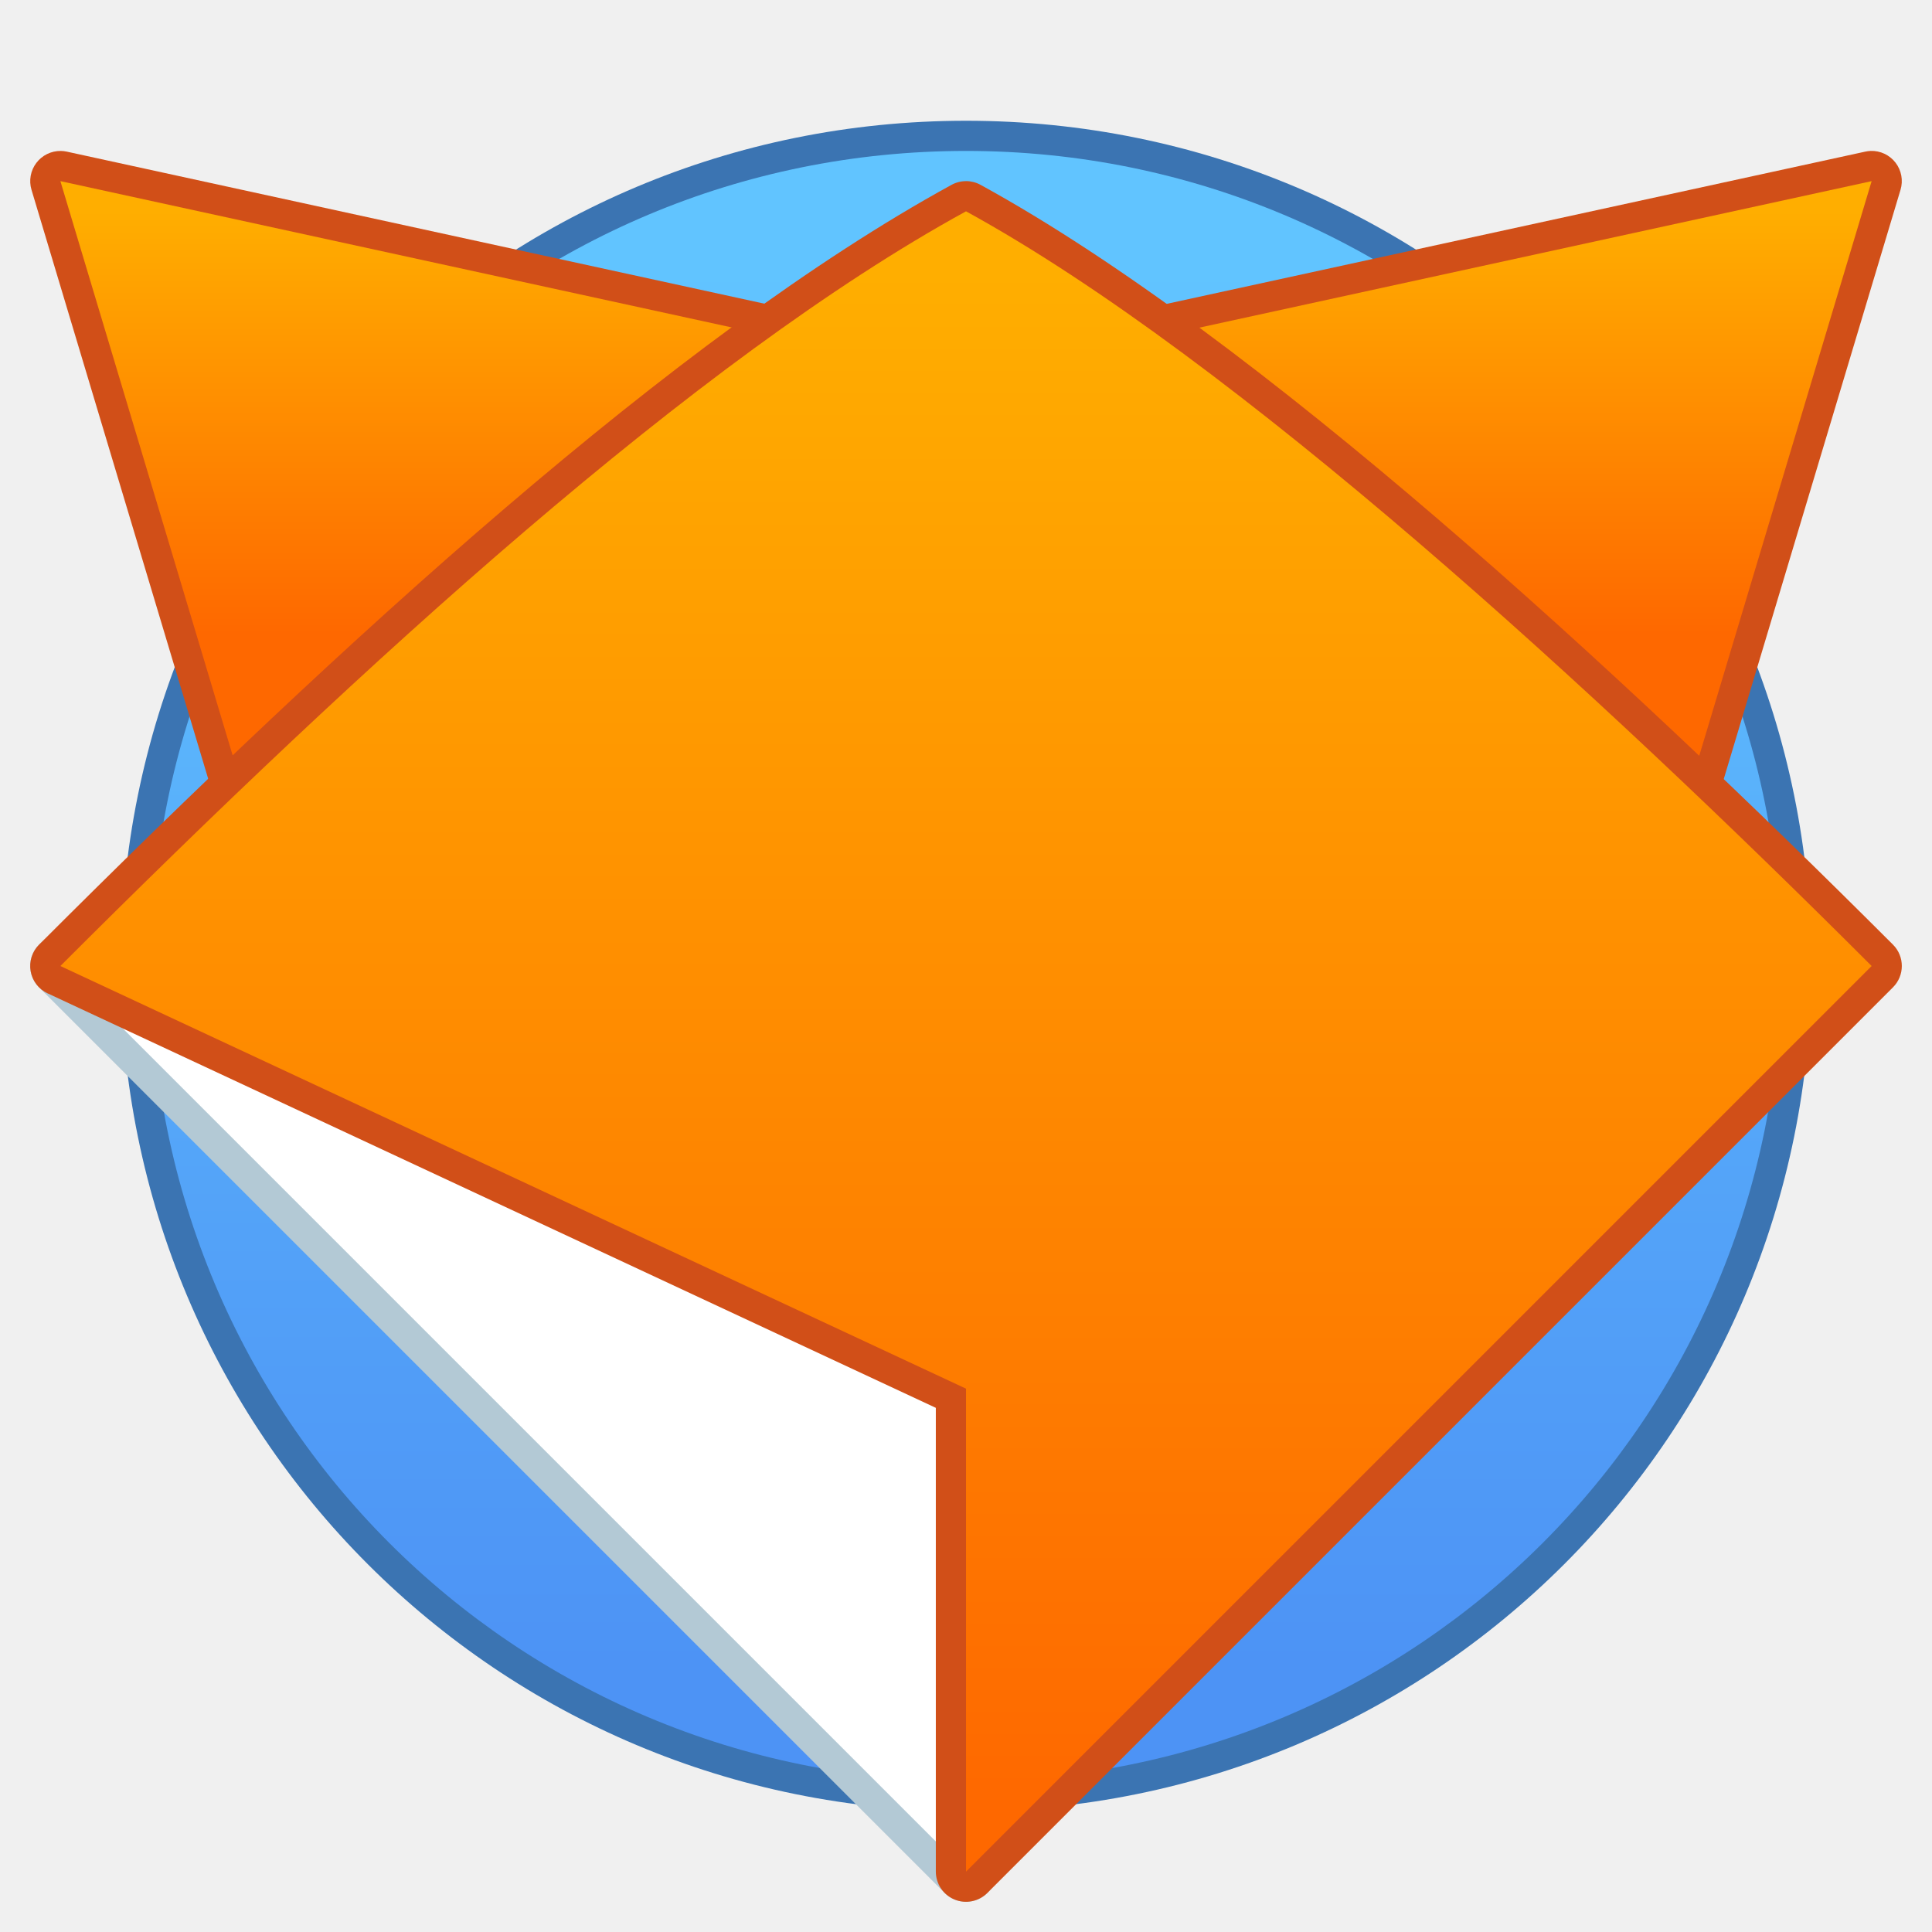
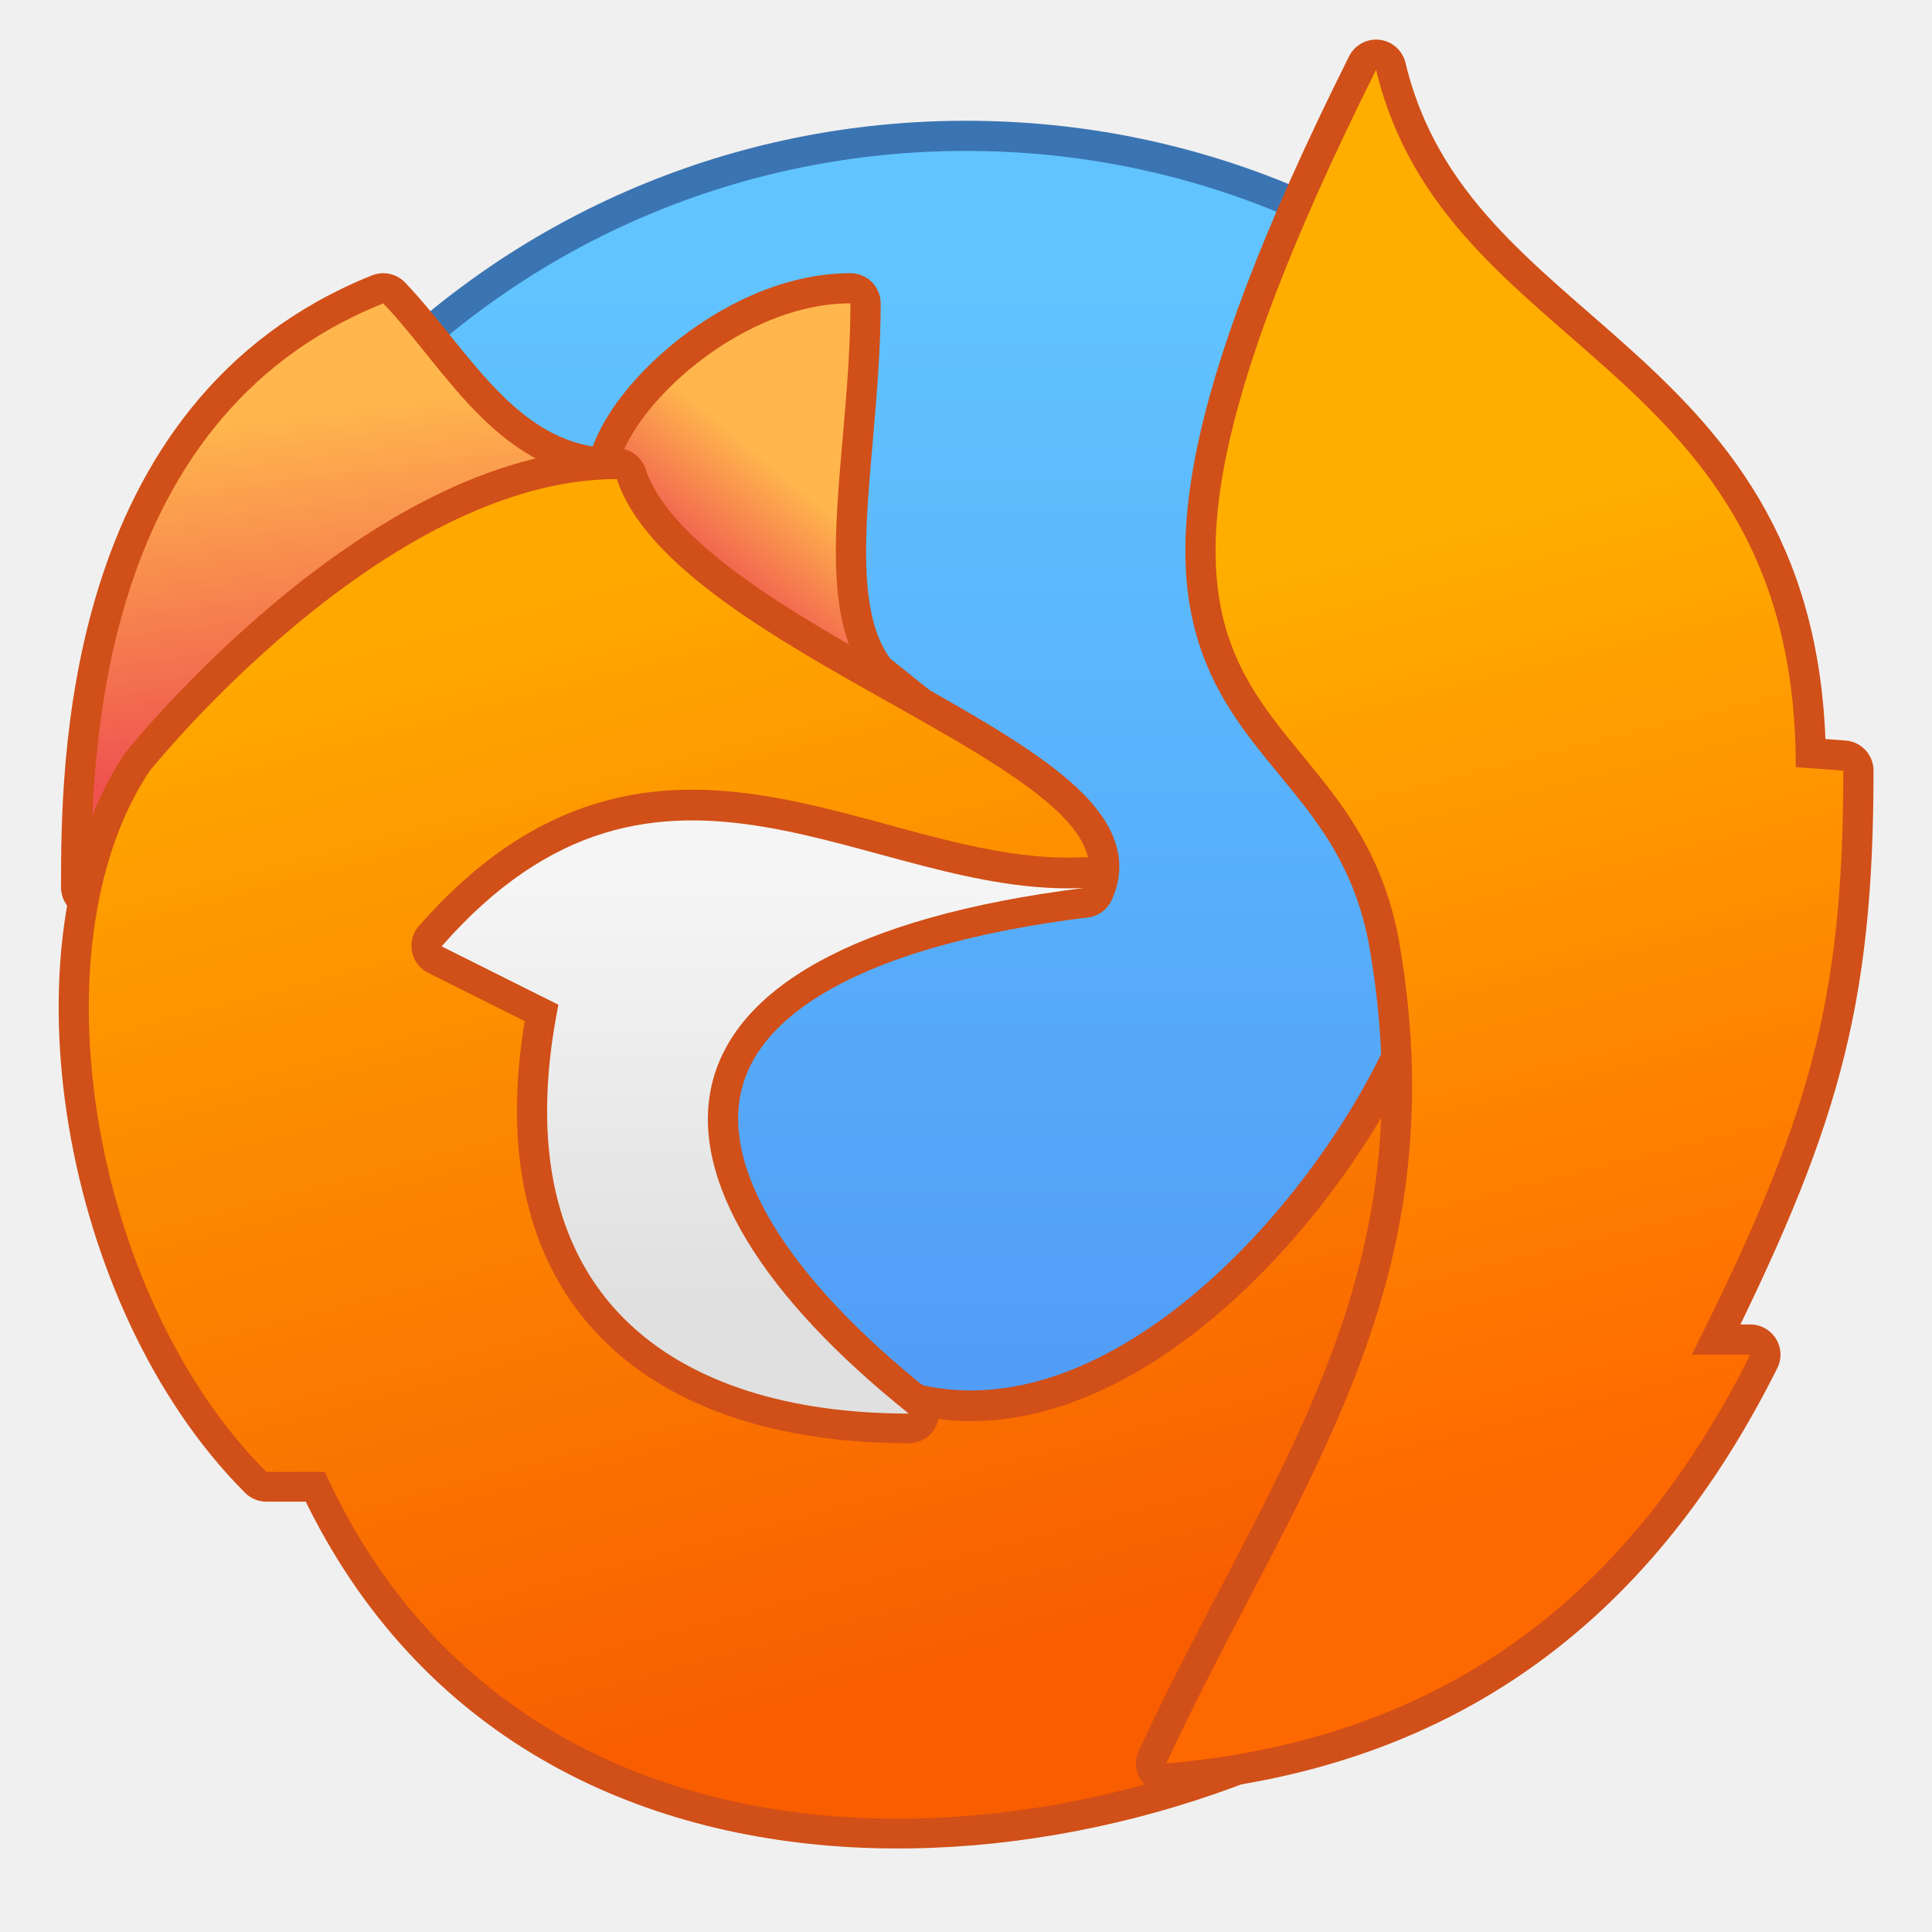
<svg xmlns="http://www.w3.org/2000/svg" xmlns:xlink="http://www.w3.org/1999/xlink" width="64" height="64" viewBox="0 0 64 64" version="1.1" id="svg8">
  <defs id="defs2">
-     <linearGradient xlink:href="#linearGradient1426" id="linearGradient1458" x1="-63" y1="373.65" x2="-63" y2="322.65" gradientUnits="userSpaceOnUse" gradientTransform="translate(132,-64.00002)" />
    <linearGradient id="linearGradient1426">
      <stop style="stop-color:#fe6800;stop-opacity:1" offset="0" id="stop1422" />
      <stop style="stop-color:#ffae00;stop-opacity:1" offset="1" id="stop1424" />
    </linearGradient>
-     <linearGradient gradientTransform="translate(136,310.65)" xlink:href="#linearGradient1426" id="linearGradient1467" x1="-67" y1="-40" x2="-67" y2="-54" gradientUnits="userSpaceOnUse" />
    <linearGradient xlink:href="#linearGradient1468" id="linearGradient1300" gradientUnits="userSpaceOnUse" gradientTransform="matrix(0.2335863,0,0,0.2335863,-527.1911,1471.344)" x1="2102.834" y1="-4960.827" x2="2102.834" y2="-5114.236" />
    <linearGradient id="linearGradient1468">
      <stop id="stop1464" offset="0" style="stop-color:#4d93f5;stop-opacity:1" />
      <stop id="stop1466" offset="1" style="stop-color:#61c4ff;stop-opacity:1" />
    </linearGradient>
+     <linearGradient xlink:href="#h" id="linearGradient4935" gradientUnits="userSpaceOnUse" gradientTransform="translate(35,-16)" x1="11.519" y1="292.447" x2="13" y2="290.65" />
+     <linearGradient gradientTransform="matrix(0.01696,0,0,0.01696,-0.4,-0.072)" y2="175.118" x2="960" y1="1695.118" x1="960" gradientUnits="userSpaceOnUse" id="h">
+       <stop id="stop1047" stop-color="#ef5350" offset="0" />
+       <stop id="stop1049" stop-color="#ffb74d" offset="1" />
+     </linearGradient>
+     <linearGradient xlink:href="#h" id="linearGradient4937" gradientUnits="userSpaceOnUse" gradientTransform="translate(35,-16)" x1="3.765" y1="295.549" x2="3" y2="289.65" />
+     <linearGradient xlink:href="#linearGradient1418" id="linearGradient4939" gradientUnits="userSpaceOnUse" gradientTransform="translate(35,-16)" x1="14" y1="311.65" x2="9" y2="292.65" />
+     <linearGradient id="linearGradient1418">
+       <stop style="stop-color:#f85d00;stop-opacity:1" offset="0" id="stop1414" />
+       <stop style="stop-color:#ffa800;stop-opacity:1" offset="1" id="stop1416" />
+     </linearGradient>
+     <linearGradient xlink:href="#b" id="linearGradient4941" gradientUnits="userSpaceOnUse" gradientTransform="translate(35,-16)" x1="12" y1="304.65" x2="12" y2="297.65" />
+     <linearGradient gradientTransform="matrix(0.01696,0,0,0.01696,0.956,-0.072)" y2="159.373" x2="982.906" y1="1719.373" x1="982.906" gradientUnits="userSpaceOnUse" id="b">
+       <stop id="stop1009" stop-color="#e0e0e0" offset="0" />
+       <stop id="stop1011" stop-color="#f5f5f5" offset="1" />
+     </linearGradient>
+     <linearGradient xlink:href="#linearGradient1426" id="linearGradient4943" gradientUnits="userSpaceOnUse" gradientTransform="translate(35,-16)" x1="27" y1="307.65" x2="23" y2="291.65" />
  </defs>
  <g id="layer1" transform="translate(0,-250.65)">
    <g id="g3335" transform="translate(-36.99958,1.000294)">
      <g transform="matrix(1.291661,0,0,1.291661,115.4971,-98.93226)" id="g2183-1">
        <path style="opacity:1;fill:#3b74b2;fill-opacity:1;stroke:none;stroke-width:0.296;stroke-miterlimit:4;stroke-dasharray:none;stroke-opacity:1" d="m -35.998,272.968 h 4.6e-5 c 12.009,0 21.677,9.668 21.677,21.677 0,12.009 -9.668,21.677 -21.677,21.677 h -4.6e-5 c -12.009,0 -21.677,-9.668 -21.677,-21.677 0,-12.009 9.668,-21.677 21.677,-21.677 z" id="rect4544-55" />
        <path style="opacity:1;fill:url(#linearGradient1300);fill-opacity:1;stroke:none;stroke-width:0.299;stroke-miterlimit:4;stroke-dasharray:none;stroke-opacity:1" d="m -35.998,273.742 h 2.2e-5 c 11.58,0 20.903,9.323 20.903,20.903 0,11.58 -9.323,20.903 -20.903,20.903 h -2.2e-5 c -11.58,0 -20.903,-9.323 -20.903,-20.903 0,-11.58 9.323,-20.903 20.903,-20.903 z" id="rect4544-5-4" />
      </g>
-       <path id="path1444" d="m 39.043,280.65 a 1,1 0 0 0 -0.75,1.707 l 30,30 a 1,1 0 0 0 1.707,-0.707 l -0.002,-15.787 a 1,1 0 0 0 -0.572,-0.902 l -29.998,-14.215 A 1,1 0 0 0 39.043,280.65 Z" style="color:#000000;font-style:normal;font-variant:normal;font-weight:normal;font-stretch:normal;font-size:medium;line-height:normal;font-family:sans-serif;font-variant-ligatures:normal;font-variant-position:normal;font-variant-caps:normal;font-variant-numeric:normal;font-variant-alternates:normal;font-feature-settings:normal;text-indent:0;text-align:start;text-decoration:none;text-decoration-line:none;text-decoration-style:solid;text-decoration-color:#000000;letter-spacing:normal;word-spacing:normal;text-transform:none;writing-mode:lr-tb;direction:ltr;text-orientation:mixed;dominant-baseline:auto;baseline-shift:baseline;text-anchor:start;white-space:normal;shape-padding:0;clip-rule:nonzero;display:inline;overflow:visible;visibility:visible;opacity:1;isolation:auto;mix-blend-mode:normal;color-interpolation:sRGB;color-interpolation-filters:linearRGB;solid-color:#000000;solid-opacity:1;vector-effect:none;fill:#b3c9d5;fill-opacity:1;fill-rule:nonzero;stroke:none;stroke-width:2;stroke-linecap:round;stroke-linejoin:round;stroke-miterlimit:4;stroke-dasharray:none;stroke-dashoffset:0;stroke-opacity:1;color-rendering:auto;image-rendering:auto;shape-rendering:auto;text-rendering:auto;enable-background:accumulate" />
-       <path id="path1369-4" d="m 39,281.65 30,30 -0.003,-15.786 z" style="fill:#ffffff;fill-opacity:1;stroke:none;stroke-width:2;stroke-linecap:round;stroke-linejoin:round;stroke-miterlimit:4;stroke-dasharray:none;stroke-opacity:1" />
-       <path id="path1425" d="m 39.014,254.65 a 1,1 0 0 0 -0.971,1.287 l 6,20 a 1,1 0 0 0 1.604,0.475 l 17.545,-14.867 a 1,1 0 0 0 -0.434,-1.74 L 39.213,254.673 a 1,1 0 0 0 -0.199,-0.023 z" style="color:#000000;font-style:normal;font-variant:normal;font-weight:normal;font-stretch:normal;font-size:medium;line-height:normal;font-family:sans-serif;font-variant-ligatures:normal;font-variant-position:normal;font-variant-caps:normal;font-variant-numeric:normal;font-variant-alternates:normal;font-feature-settings:normal;text-indent:0;text-align:start;text-decoration:none;text-decoration-line:none;text-decoration-style:solid;text-decoration-color:#000000;letter-spacing:normal;word-spacing:normal;text-transform:none;writing-mode:lr-tb;direction:ltr;text-orientation:mixed;dominant-baseline:auto;baseline-shift:baseline;text-anchor:start;white-space:normal;shape-padding:0;clip-rule:nonzero;display:inline;overflow:visible;visibility:visible;opacity:1;isolation:auto;mix-blend-mode:normal;color-interpolation:sRGB;color-interpolation-filters:linearRGB;solid-color:#000000;solid-opacity:1;vector-effect:none;fill:#d14f18;fill-opacity:1;fill-rule:nonzero;stroke:none;stroke-width:2;stroke-linecap:round;stroke-linejoin:round;stroke-miterlimit:4;stroke-dasharray:none;stroke-dashoffset:0;stroke-opacity:1;color-rendering:auto;image-rendering:auto;shape-rendering:auto;text-rendering:auto;enable-background:accumulate" />
-       <path id="path1435" d="m 98.963,254.65 a 1,1 0 0 0 -0.176,0.023 l -23.545,5.131 a 1,1 0 0 0 -0.434,1.74 l 17.545,14.867 a 1,1 0 0 0 1.604,-0.475 l 6,-20 a 1,1 0 0 0 -0.994,-1.287 z" style="color:#000000;font-style:normal;font-variant:normal;font-weight:normal;font-stretch:normal;font-size:medium;line-height:normal;font-family:sans-serif;font-variant-ligatures:normal;font-variant-position:normal;font-variant-caps:normal;font-variant-numeric:normal;font-variant-alternates:normal;font-feature-settings:normal;text-indent:0;text-align:start;text-decoration:none;text-decoration-line:none;text-decoration-style:solid;text-decoration-color:#000000;letter-spacing:normal;word-spacing:normal;text-transform:none;writing-mode:lr-tb;direction:ltr;text-orientation:mixed;dominant-baseline:auto;baseline-shift:baseline;text-anchor:start;white-space:normal;shape-padding:0;clip-rule:nonzero;display:inline;overflow:visible;visibility:visible;opacity:1;isolation:auto;mix-blend-mode:normal;color-interpolation:sRGB;color-interpolation-filters:linearRGB;solid-color:#000000;solid-opacity:1;vector-effect:none;fill:#d14f18;fill-opacity:1;fill-rule:nonzero;stroke:none;stroke-width:2;stroke-linecap:round;stroke-linejoin:round;stroke-miterlimit:4;stroke-dasharray:none;stroke-dashoffset:0;stroke-opacity:1;color-rendering:auto;image-rendering:auto;shape-rendering:auto;text-rendering:auto;enable-background:accumulate" />
-       <path id="path1330-54" d="m 39,255.65 6,20 17.545,-14.869 z m 60,0 -23.545,5.131 17.545,14.869 z" style="fill:url(#linearGradient1467);fill-opacity:1;stroke:none;stroke-width:2;stroke-linecap:round;stroke-linejoin:round;stroke-miterlimit:4;stroke-dasharray:none;stroke-opacity:1" />
-       <path id="path1449" d="m 69.002,255.65 a 1,1 0 0 0 -0.482,0.123 c -9.139,5.004 -20.204,15.147 -30.227,25.17 a 1,1 0 0 0 0.283,1.613 l 29.424,13.73 v 15.363 a 1,1 0 0 0 1.707,0.707 l 30,-30 a 1,1 0 0 0 0,-1.414 c -9.025,-9.025 -21.07,-20.154 -30.227,-25.17 a 1,1 0 0 0 -0.479,-0.123 z" style="color:#000000;font-style:normal;font-variant:normal;font-weight:normal;font-stretch:normal;font-size:medium;line-height:normal;font-family:sans-serif;font-variant-ligatures:normal;font-variant-position:normal;font-variant-caps:normal;font-variant-numeric:normal;font-variant-alternates:normal;font-feature-settings:normal;text-indent:0;text-align:start;text-decoration:none;text-decoration-line:none;text-decoration-style:solid;text-decoration-color:#000000;letter-spacing:normal;word-spacing:normal;text-transform:none;writing-mode:lr-tb;direction:ltr;text-orientation:mixed;dominant-baseline:auto;baseline-shift:baseline;text-anchor:start;white-space:normal;shape-padding:0;clip-rule:nonzero;display:inline;overflow:visible;visibility:visible;opacity:1;isolation:auto;mix-blend-mode:normal;color-interpolation:sRGB;color-interpolation-filters:linearRGB;solid-color:#000000;solid-opacity:1;vector-effect:none;fill:#d14f18;fill-opacity:1;fill-rule:nonzero;stroke:none;stroke-width:2;stroke-linecap:round;stroke-linejoin:round;stroke-miterlimit:4;stroke-dasharray:none;stroke-dashoffset:0;stroke-opacity:1;color-rendering:auto;image-rendering:auto;shape-rendering:auto;text-rendering:auto;enable-background:accumulate" />
-       <path style="fill:url(#linearGradient1458);fill-opacity:1;stroke:none;stroke-width:2;stroke-linecap:round;stroke-linejoin:round;stroke-miterlimit:4;stroke-dasharray:none;stroke-opacity:1" d="m 69,311.65 v -16 l -30,-14 c 10,-10 21.065,-20.108 30,-25 8.93,4.892 21,16 30,25 z" id="path1313-2" />
+     </g>
+     <g id="g4826-8" transform="matrix(1.934669,0,0,1.934669,-66.62578,-264.8522)">
+       <g transform="translate(90.99993,-11.99971)" id="g2574-7-8" />
+       <path id="path1244-9-5-9" d="m 45,274.65 c 0,-1 2,-3 4,-3 0,3 -1,6 1,7 z" style="fill:none;stroke:#d14f18;stroke-width:1.034;stroke-linecap:round;stroke-linejoin:round;stroke-miterlimit:4;stroke-dasharray:none;stroke-opacity:1" />
+       <path id="path1244-3-2-9-6" d="m 44.999,274.649 c 0,-1 2,-3 4,-3 0,3 -0.999,6.001 1.001,7.001 z" style="fill:url(#linearGradient4935);fill-opacity:1;stroke:none;stroke-width:2;stroke-linecap:round;stroke-linejoin:round;stroke-miterlimit:4;stroke-dasharray:none;stroke-opacity:1" />
+       <path id="path1227-28-7-3" d="m 45,274.65 c -2,0 -2.902,-1.852 -4,-3 -5,2 -5,8 -5,10 z" style="fill:none;stroke:#d14f18;stroke-width:1.034;stroke-linecap:round;stroke-linejoin:round;stroke-miterlimit:4;stroke-dasharray:none;stroke-opacity:1" />
+       <path id="path1227-2-9-7-8" d="m 45,274.65 c -2,0 -2.902,-1.852 -4,-3 -5,2 -5,8 -5,10 z" style="fill:url(#linearGradient4937);fill-opacity:1;stroke:none;stroke-width:2;stroke-linecap:round;stroke-linejoin:round;stroke-miterlimit:4;stroke-dasharray:none;stroke-opacity:1" />
+       <path id="path1261-73-6-5" d="m 45,274.65 c -4,0 -8,5 -8,5 -2,3 -1,9 2,12 h 1 c 3.678,8.061 14.038,6.716 19,3 v -11 c -1,3 -5,8 -9,7 l -0.002,0.008 c -8.999,-6.009 0.002,-9.008 3.002,-9.008 1,-2 -7,-4 -8,-7 z" style="fill:none;stroke:#d14f18;stroke-width:1.034;stroke-linecap:round;stroke-linejoin:round;stroke-miterlimit:4;stroke-dasharray:none;stroke-opacity:1" />
+       <path id="path1261-73-5-7-6" d="m 44.999,274.658 c -4,0 -8,5 -8,5 -2,3 -1,9 2,12 h 1 c 3.678,8.061 14.038,6.716 19,3 v -11 c -1,3 -5,8 -9,7 l -0.002,0.008 c -8.999,-6.009 0.002,-9.008 3.002,-9.008 1,-2 -7,-4 -8,-7 z" style="fill:url(#linearGradient4939);fill-opacity:1;stroke:none;stroke-width:2;stroke-linecap:round;stroke-linejoin:round;stroke-miterlimit:4;stroke-dasharray:none;stroke-opacity:1" />
+       <path id="path1175-1-3-1" d="m 50,290.65 c -5,-4 -5,-8 3,-9 -3.663,0.176 -7.238,-3.29 -11,1 l 2,1 c -1,5 2,7 6,7 z" style="fill:none;stroke:#d14f18;stroke-width:1.034;stroke-linecap:butt;stroke-linejoin:round;stroke-miterlimit:4;stroke-dasharray:none;stroke-opacity:1" />
+       <path id="path1175-7-2-6-1" d="m 49.999,290.659 c -5,-4 -5,-8 3,-9 -3.663,0.176 -7.238,-3.29 -11,1 l 2,1 c -1,5 2,7 6,7 z" style="fill:url(#linearGradient4941);fill-opacity:1;stroke:none;stroke-width:2;stroke-linecap:butt;stroke-linejoin:round;stroke-miterlimit:4;stroke-dasharray:none;stroke-opacity:1" />
+       <path id="path1143-1-8-9-9-5-5" d="m 58,267.65 c 1.186,4.94 7.186,4.94 7.186,11.94 L 66,279.65 c 0,4 -0.593,6 -2.593,10 h 1 c -2,4 -5.116,6.58 -10,7 2.192,-4.726 5.003,-8.042 4,-14 C 57.569,277.671 52,279.65 58,267.65 Z" style="fill:none;fill-opacity:1;stroke:#d14f18;stroke-width:1.034;stroke-linecap:butt;stroke-linejoin:round;stroke-miterlimit:4;stroke-dasharray:none;stroke-opacity:1" />
+       <path style="fill:url(#linearGradient4943);fill-opacity:1;stroke:none;stroke-width:2;stroke-linecap:butt;stroke-linejoin:round;stroke-miterlimit:4;stroke-dasharray:none;stroke-opacity:1" d="m 58,267.65 c 1.186,4.94 7.186,4.94 7.186,11.94 L 66,279.65 c 0,4 -0.593,6 -2.593,10 h 1 c -2,4 -5.116,6.58 -10,7 2.192,-4.726 5.003,-8.042 4,-14 C 57.569,277.671 52,279.65 58,267.65 Z" id="path1143-1-8-9-9-4-6-9" />
    </g>
  </g>
</svg>
